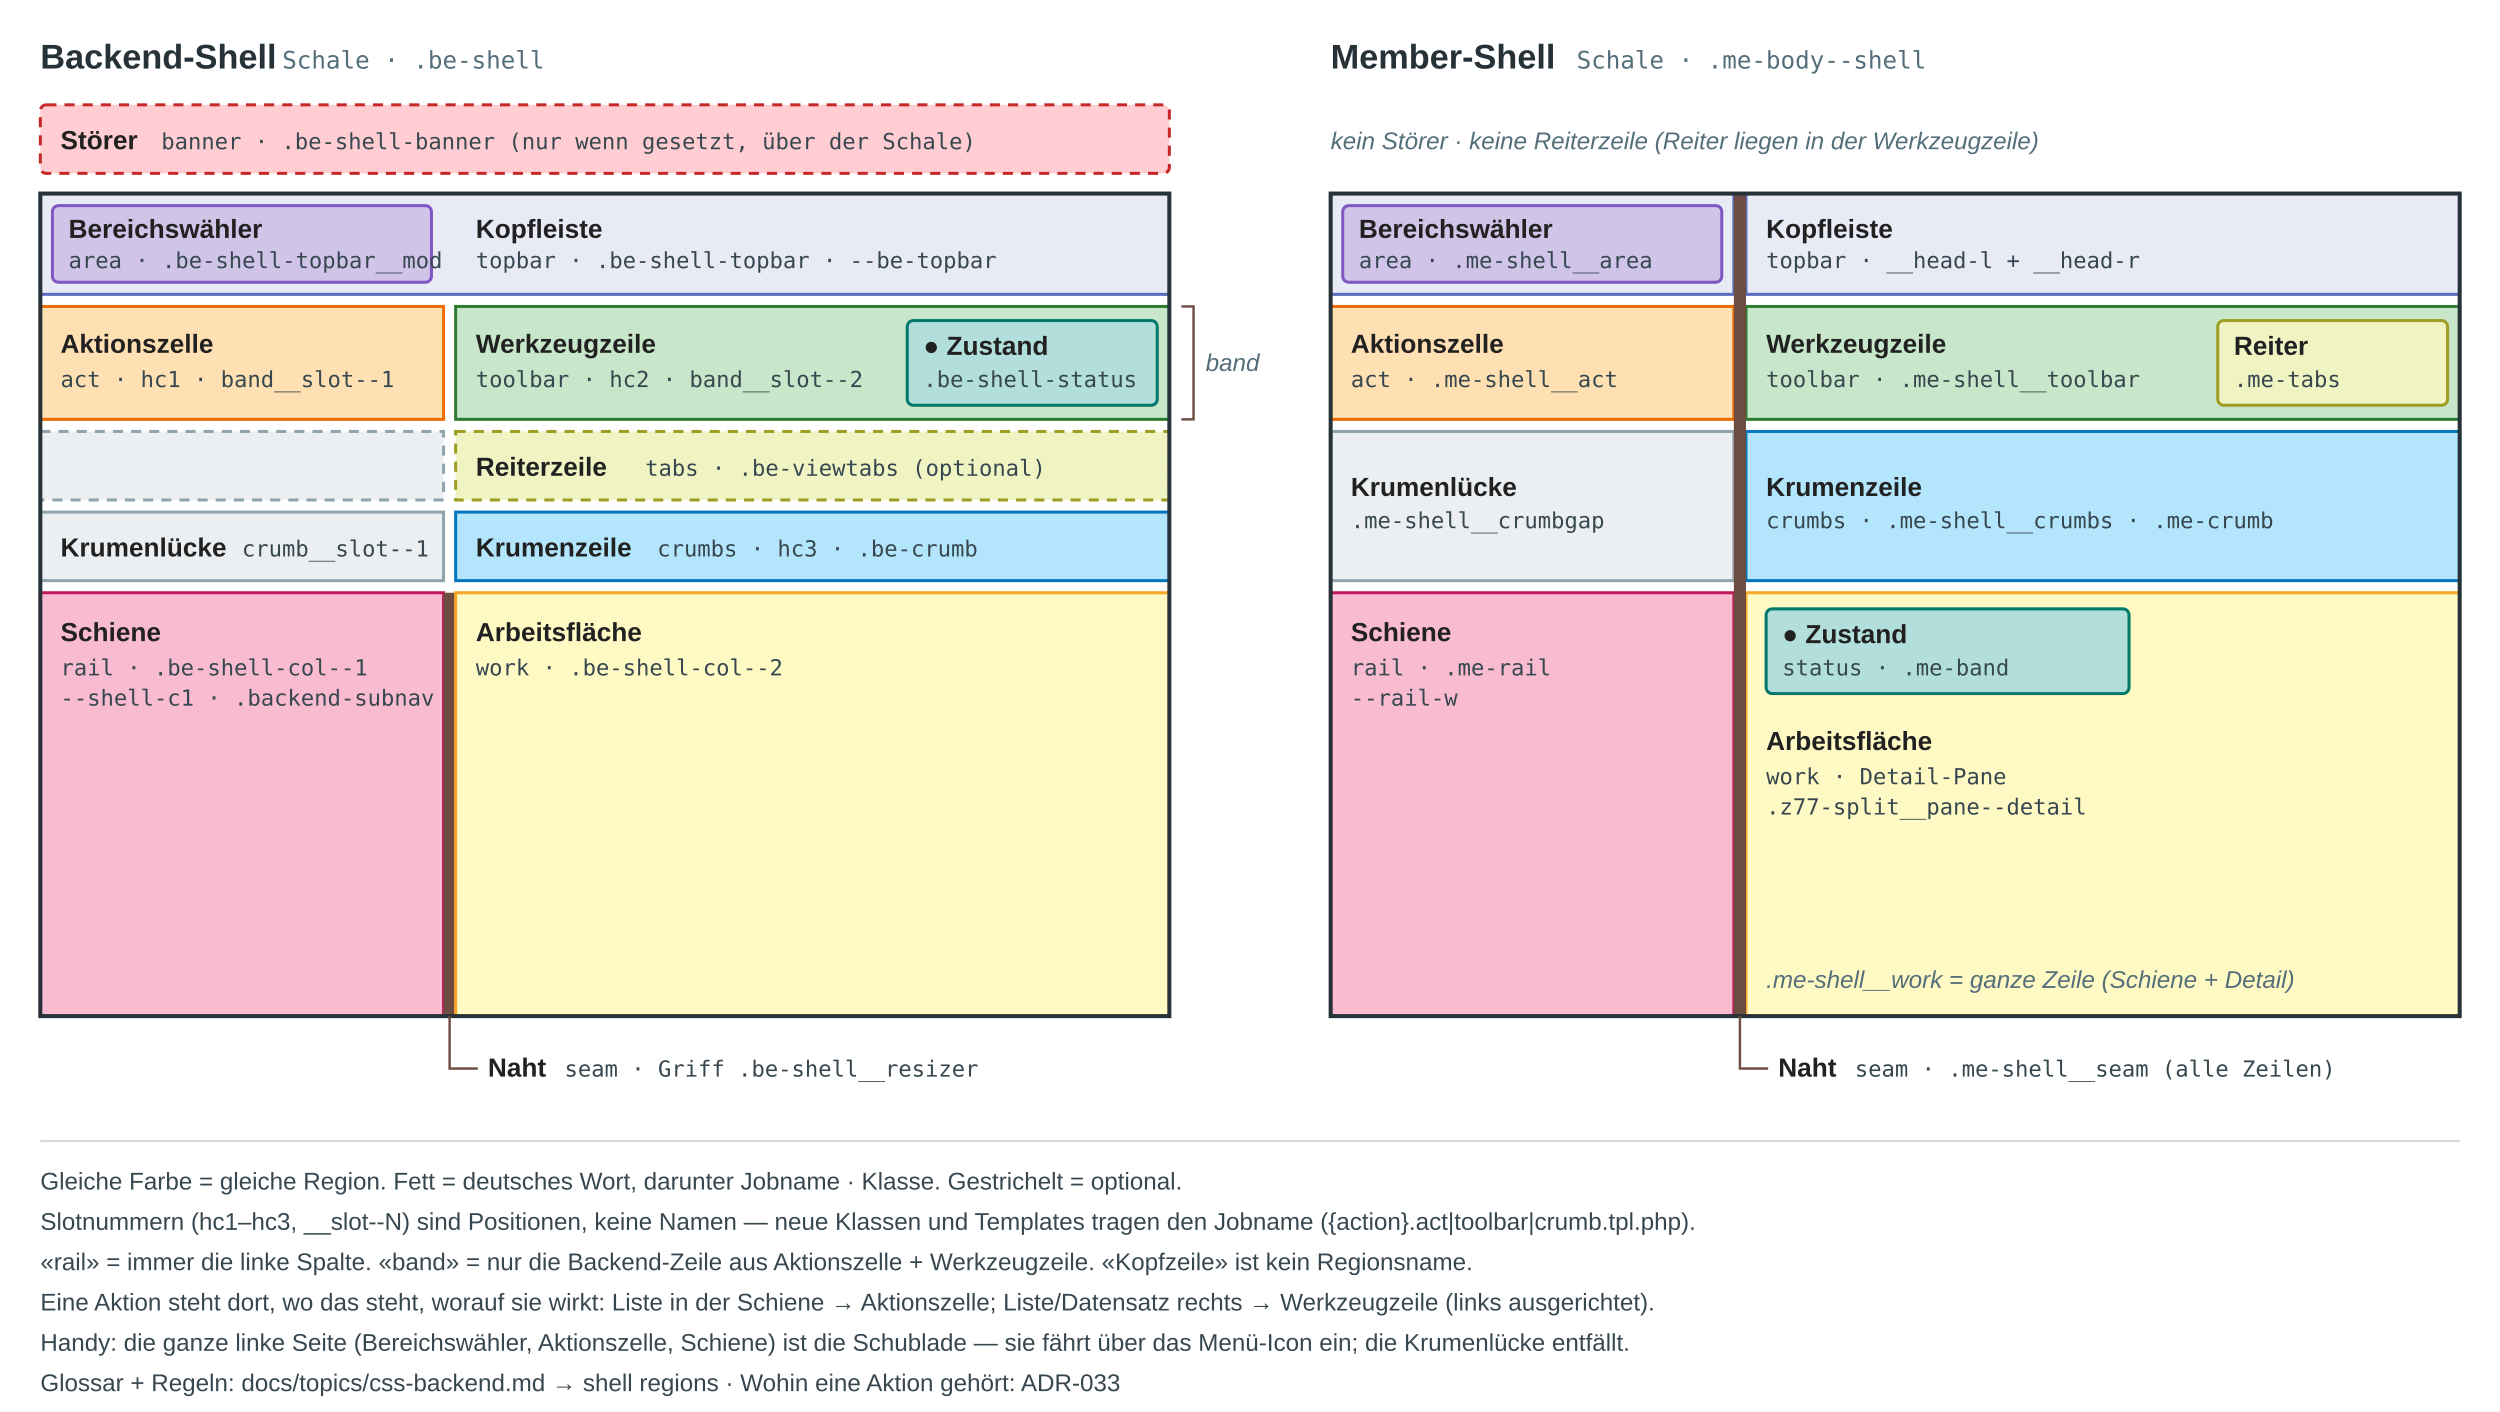
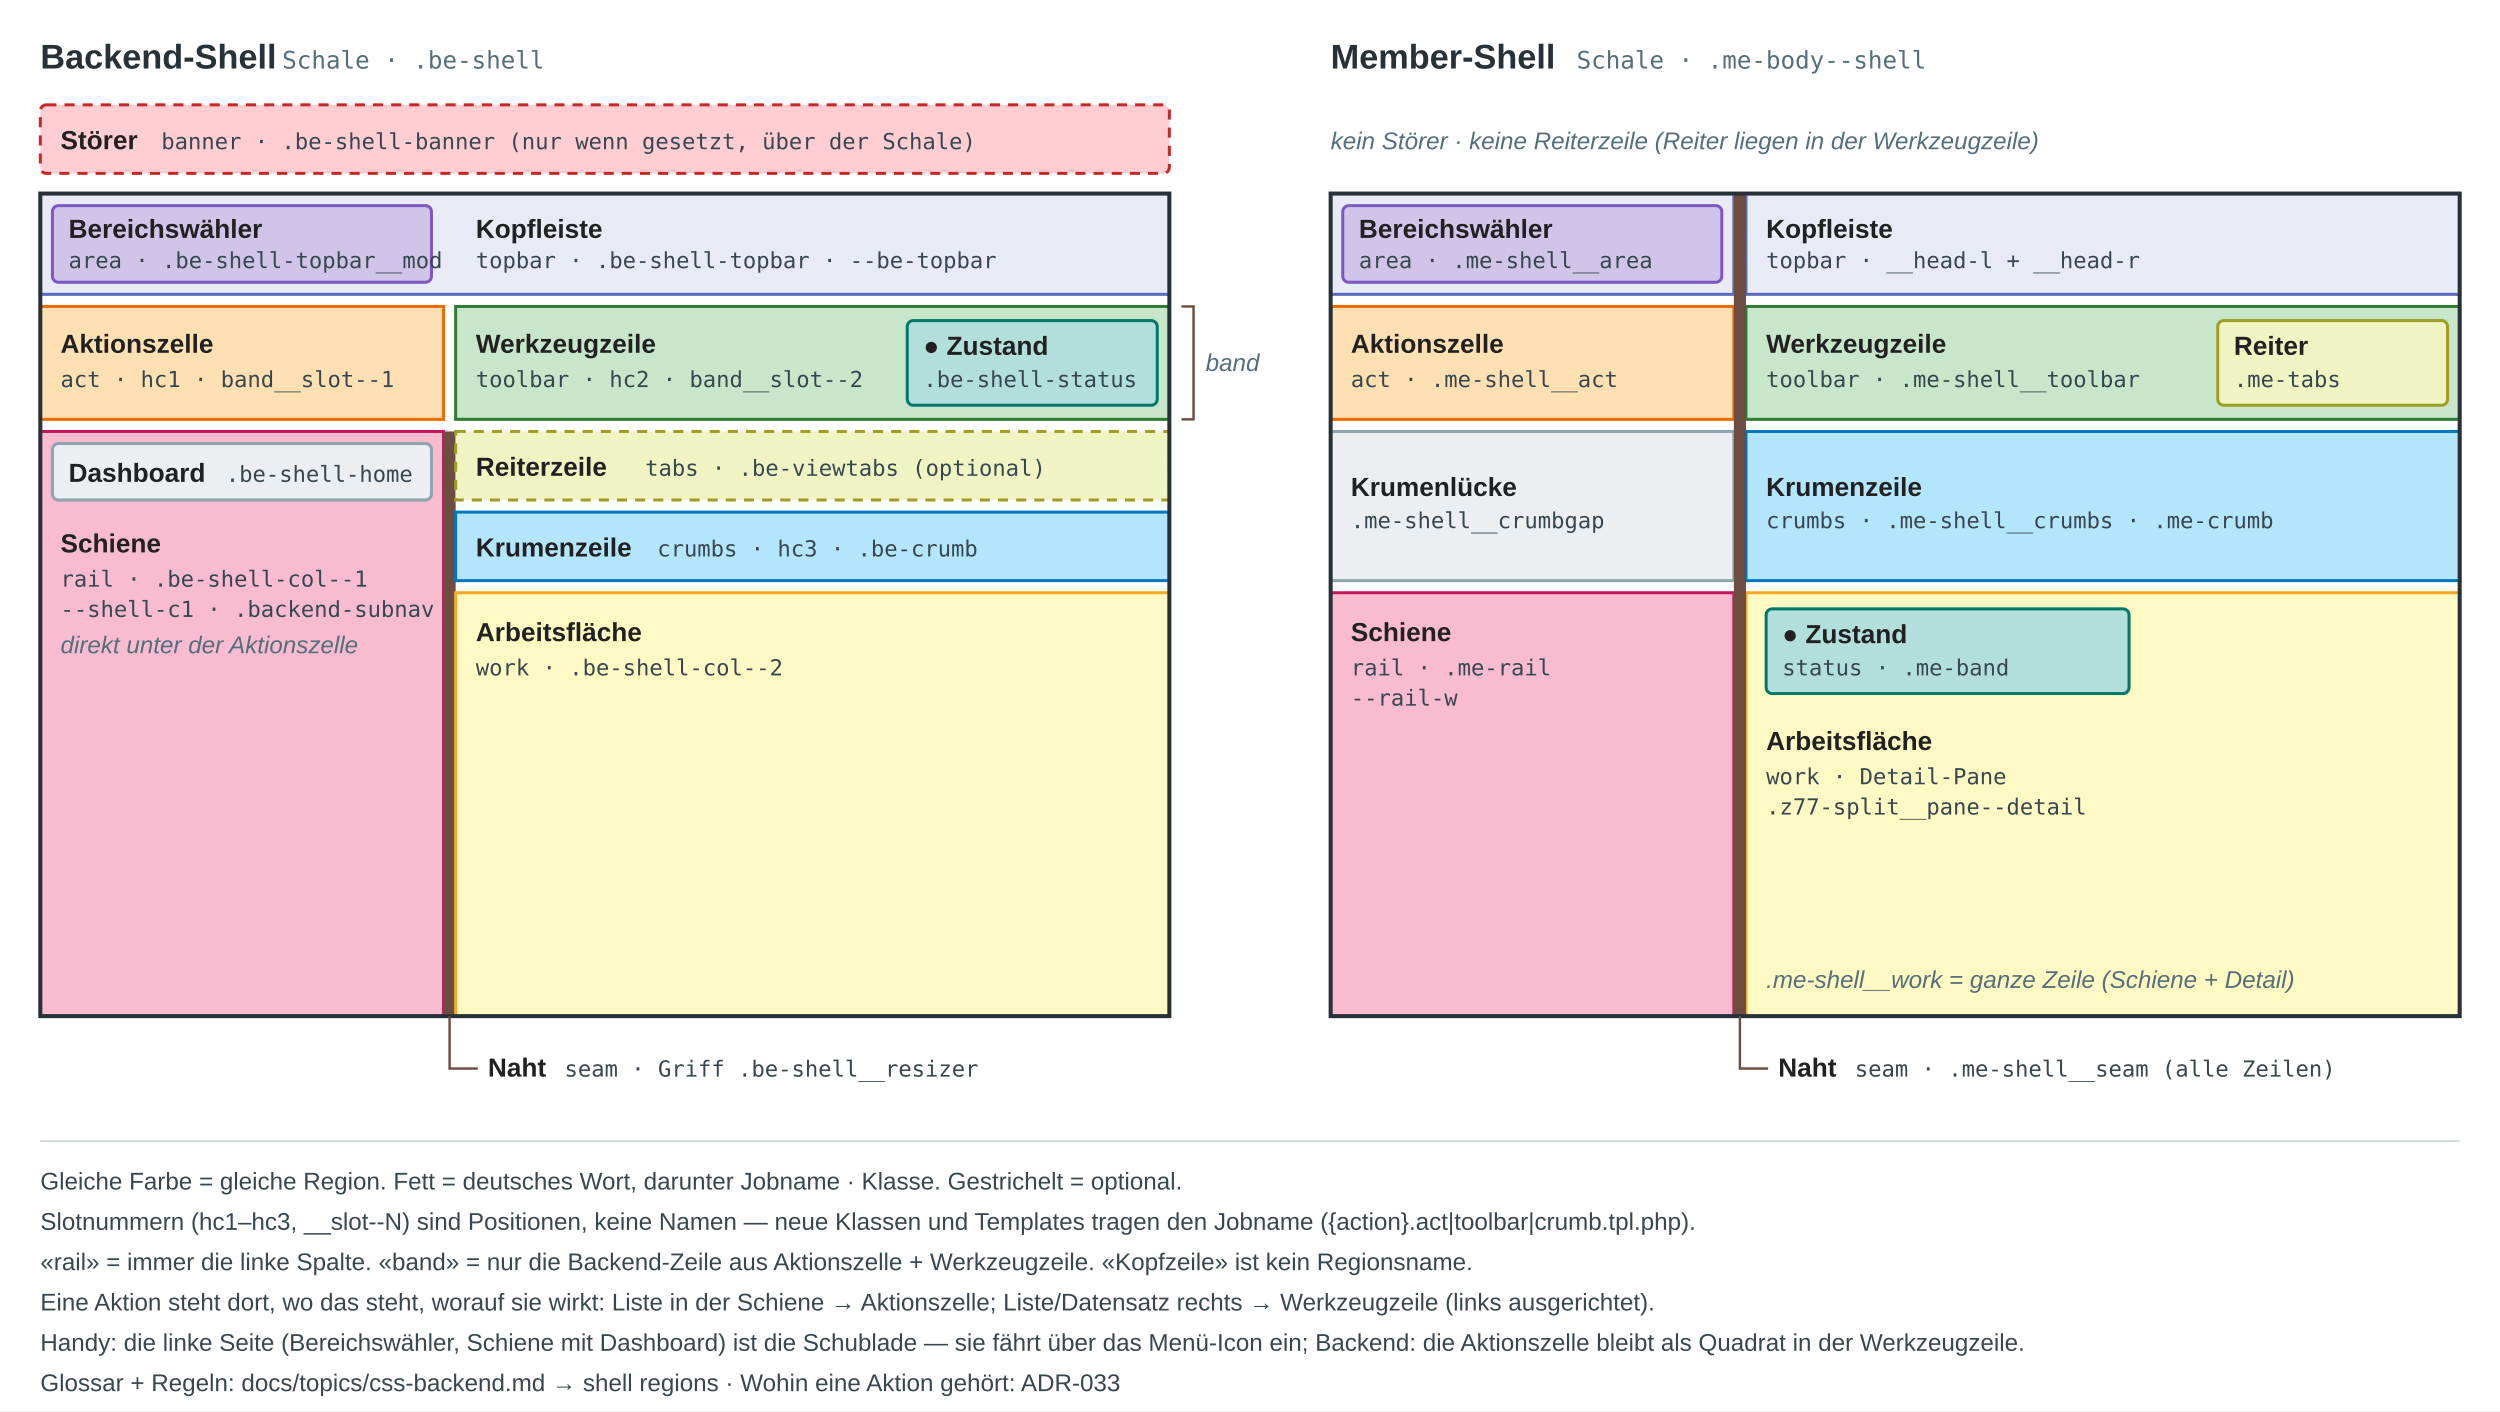
<svg xmlns="http://www.w3.org/2000/svg" width="1240" height="700" viewBox="0 0 1240 700" font-family="system-ui, 'Segoe UI', Arial, sans-serif">
  <style>
    .t  { font-size: 17px; font-weight: 700; fill: #263238; }
    .tm { font-size: 12px; font-family: Consolas, ui-monospace, monospace; fill: #546e7a; }
    .h  { font-size: 13px; font-weight: 700; fill: #212121; }
    .m  { font-size: 11px; font-family: Consolas, ui-monospace, monospace; fill: #37474f; }
    .n  { font-size: 12px; fill: #546e7a; font-style: italic; }
    .f  { font-size: 12px; fill: #37474f; }
    .r  { stroke-width: 1.5; }
    .topbar   { fill: #e8eaf6; stroke: #5c6bc0; }
    .area     { fill: #d1c4e9; stroke: #7e57c2; }
    .act      { fill: #ffe0b2; stroke: #ef6c00; }
    .toolbar  { fill: #c8e6c9; stroke: #2e7d32; }
    .tabs     { fill: #f0f4c3; stroke: #9e9d24; }
    .crumbs   { fill: #b3e5fc; stroke: #0277bd; }
    .crumbgap { fill: #eceff1; stroke: #90a4ae; }
    .rail     { fill: #f8bbd0; stroke: #c2185b; }
    .work     { fill: #fff9c4; stroke: #f9a825; }
    .state    { fill: #b2dfdb; stroke: #00796b; }
    .banner   { fill: #ffcdd2; stroke: #c62828; }
    .seam     { fill: #6d4c41; }
    .opt      { stroke-dasharray: 5 4; }
    .shell    { fill: none; stroke: #263238; stroke-width: 2; }
    .lead     { stroke: #6d4c41; stroke-width: 1.2; fill: none; }
  </style>
  <rect width="1240" height="700" fill="#ffffff" />
  <text class="t" x="20" y="34">Backend-Shell</text>
  <text class="tm" x="140" y="34">Schale · .be-shell</text>
  <rect class="r banner opt" x="20" y="52" width="560" height="34" rx="3" />
  <text class="h" x="30" y="74">Störer</text>
  <text class="m" x="80" y="74">banner · .be-shell-banner  (nur wenn gesetzt, über der Schale)</text>
  <rect class="r topbar" x="20" y="96" width="560" height="50" />
  <rect class="r area" x="26" y="102" width="188" height="38" rx="3" />
  <text class="h" x="34" y="118">Bereichswähler</text>
  <text class="m" x="34" y="133">area · .be-shell-topbar__mod</text>
  <text class="h" x="236" y="118">Kopfleiste</text>
  <text class="m" x="236" y="133">topbar · .be-shell-topbar · --be-topbar</text>
  <rect class="r act" x="20" y="152" width="200" height="56" />
  <text class="h" x="30" y="175">Aktionszelle</text>
  <text class="m" x="30" y="192">act · hc1 · band__slot--1</text>
  <rect class="r toolbar" x="226" y="152" width="354" height="56" />
  <text class="h" x="236" y="175">Werkzeugzeile</text>
  <text class="m" x="236" y="192">toolbar · hc2 · band__slot--2</text>
  <rect class="r state" x="450" y="159" width="124" height="42" rx="3" />
  <text class="h" x="458" y="176">● Zustand</text>
  <text class="m" x="458" y="192">.be-shell-status</text>
-   <rect class="r crumbgap opt" x="20" y="214" width="200" height="34" />
+   <rect class="r rail" x="20" y="214" width="200" height="290" />
+   <rect class="r crumbgap" x="26" y="220" width="188" height="28" rx="3" />
+   <text class="h" x="34" y="239">Dashboard</text>
+   <text class="m" x="112" y="239">.be-shell-home</text>
+   <text class="h" x="30" y="274">Schiene</text>
+   <text class="m" x="30" y="291">rail · .be-shell-col--1</text>
+   <text class="m" x="30" y="306">--shell-c1 · .backend-subnav</text>
+   <text class="n" x="30" y="324">direkt unter der Aktionszelle</text>
+   <rect class="seam" x="220" y="214" width="6" height="290" />
  <rect class="r tabs opt" x="226" y="214" width="354" height="34" />
  <text class="h" x="236" y="236">Reiterzeile</text>
  <text class="m" x="320" y="236">tabs · .be-viewtabs  (optional)</text>
-   <rect class="r crumbgap" x="20" y="254" width="200" height="34" />
-   <text class="h" x="30" y="276">Krumenlücke</text>
-   <text class="m" x="120" y="276">crumb__slot--1</text>
  <rect class="r crumbs" x="226" y="254" width="354" height="34" />
  <text class="h" x="236" y="276">Krumenzeile</text>
  <text class="m" x="326" y="276">crumbs · hc3 · .be-crumb</text>
-   <rect class="r rail" x="20" y="294" width="200" height="210" />
-   <text class="h" x="30" y="318">Schiene</text>
-   <text class="m" x="30" y="335">rail · .be-shell-col--1</text>
-   <text class="m" x="30" y="350">--shell-c1 · .backend-subnav</text>
-   <rect class="seam" x="220" y="294" width="6" height="210" />
  <rect class="r work" x="226" y="294" width="354" height="210" />
  <text class="h" x="236" y="318">Arbeitsfläche</text>
  <text class="m" x="236" y="335">work · .be-shell-col--2</text>
  <rect class="shell" x="20" y="96" width="560" height="408" />
  <path class="lead" d="M586 152 h6 v56 h-6" />
  <text class="n" x="598" y="184">band</text>
  <path class="lead" d="M223 504 v26 h14" />
  <text class="h" x="242" y="534">Naht</text>
  <text class="m" x="280" y="534">seam · Griff .be-shell__resizer</text>
  <text class="t" x="660" y="34">Member-Shell</text>
  <text class="tm" x="782" y="34">Schale · .me-body--shell</text>
  <text class="n" x="660" y="74">kein Störer · keine Reiterzeile (Reiter liegen in der Werkzeugzeile)</text>
  <rect class="r topbar" x="660" y="96" width="200" height="50" />
  <rect class="r area" x="666" y="102" width="188" height="38" rx="3" />
  <text class="h" x="674" y="118">Bereichswähler</text>
  <text class="m" x="674" y="133">area · .me-shell__area</text>
  <rect class="r topbar" x="866" y="96" width="354" height="50" />
  <text class="h" x="876" y="118">Kopfleiste</text>
  <text class="m" x="876" y="133">topbar · __head-l + __head-r</text>
  <rect class="r act" x="660" y="152" width="200" height="56" />
  <text class="h" x="670" y="175">Aktionszelle</text>
  <text class="m" x="670" y="192">act · .me-shell__act</text>
  <rect class="r toolbar" x="866" y="152" width="354" height="56" />
  <text class="h" x="876" y="175">Werkzeugzeile</text>
  <text class="m" x="876" y="192">toolbar · .me-shell__toolbar</text>
  <rect class="r tabs" x="1100" y="159" width="114" height="42" rx="3" />
  <text class="h" x="1108" y="176">Reiter</text>
  <text class="m" x="1108" y="192">.me-tabs</text>
  <rect class="r crumbgap" x="660" y="214" width="200" height="74" />
  <text class="h" x="670" y="246">Krumenlücke</text>
  <text class="m" x="670" y="262">.me-shell__crumbgap</text>
  <rect class="r crumbs" x="866" y="214" width="354" height="74" />
  <text class="h" x="876" y="246">Krumenzeile</text>
  <text class="m" x="876" y="262">crumbs · .me-shell__crumbs · .me-crumb</text>
  <rect class="r rail" x="660" y="294" width="200" height="210" />
  <text class="h" x="670" y="318">Schiene</text>
  <text class="m" x="670" y="335">rail · .me-rail</text>
  <text class="m" x="670" y="350">--rail-w</text>
  <rect class="r work" x="866" y="294" width="354" height="210" />
  <rect class="r state" x="876" y="302" width="180" height="42" rx="3" />
  <text class="h" x="884" y="319">● Zustand</text>
  <text class="m" x="884" y="335">status · .me-band</text>
  <text class="h" x="876" y="372">Arbeitsfläche</text>
  <text class="m" x="876" y="389">work · Detail-Pane</text>
  <text class="m" x="876" y="404">.z77-split__pane--detail</text>
  <text class="n" x="876" y="490">.me-shell__work = ganze Zeile (Schiene + Detail)</text>
  <rect class="seam" x="860" y="96" width="6" height="408" />
  <rect class="shell" x="660" y="96" width="560" height="408" />
  <path class="lead" d="M863 504 v26 h14" />
  <text class="h" x="882" y="534">Naht</text>
  <text class="m" x="920" y="534">seam · .me-shell__seam (alle Zeilen)</text>
  <line x1="20" y1="566" x2="1220" y2="566" stroke="#cfd8dc" />
  <text class="f" x="20" y="590">Gleiche Farbe = gleiche Region. Fett = deutsches Wort, darunter Jobname · Klasse. Gestrichelt = optional.</text>
  <text class="f" x="20" y="610">Slotnummern (hc1–hc3, __slot--N) sind Positionen, keine Namen — neue Klassen und Templates tragen den Jobname ({action}.act|toolbar|crumb.tpl.php).</text>
  <text class="f" x="20" y="630">«rail» = immer die linke Spalte. «band» = nur die Backend-Zeile aus Aktionszelle + Werkzeugzeile. «Kopfzeile» ist kein Regionsname.</text>
  <text class="f" x="20" y="650">Eine Aktion steht dort, wo das steht, worauf sie wirkt: Liste in der Schiene → Aktionszelle; Liste/Datensatz rechts → Werkzeugzeile (links ausgerichtet).</text>
-   <text class="f" x="20" y="670">Handy: die ganze linke Seite (Bereichswähler, Aktionszelle, Schiene) ist die Schublade — sie fährt über das Menü-Icon ein; die Krumenlücke entfällt.</text>
+   <text class="f" x="20" y="670">Handy: die linke Seite (Bereichswähler, Schiene mit Dashboard) ist die Schublade — sie fährt über das Menü-Icon ein; Backend: die Aktionszelle bleibt als Quadrat in der Werkzeugzeile.</text>
  <text class="f" x="20" y="690">Glossar + Regeln: docs/topics/css-backend.md → shell regions · Wohin eine Aktion gehört: ADR-033</text>
</svg>
